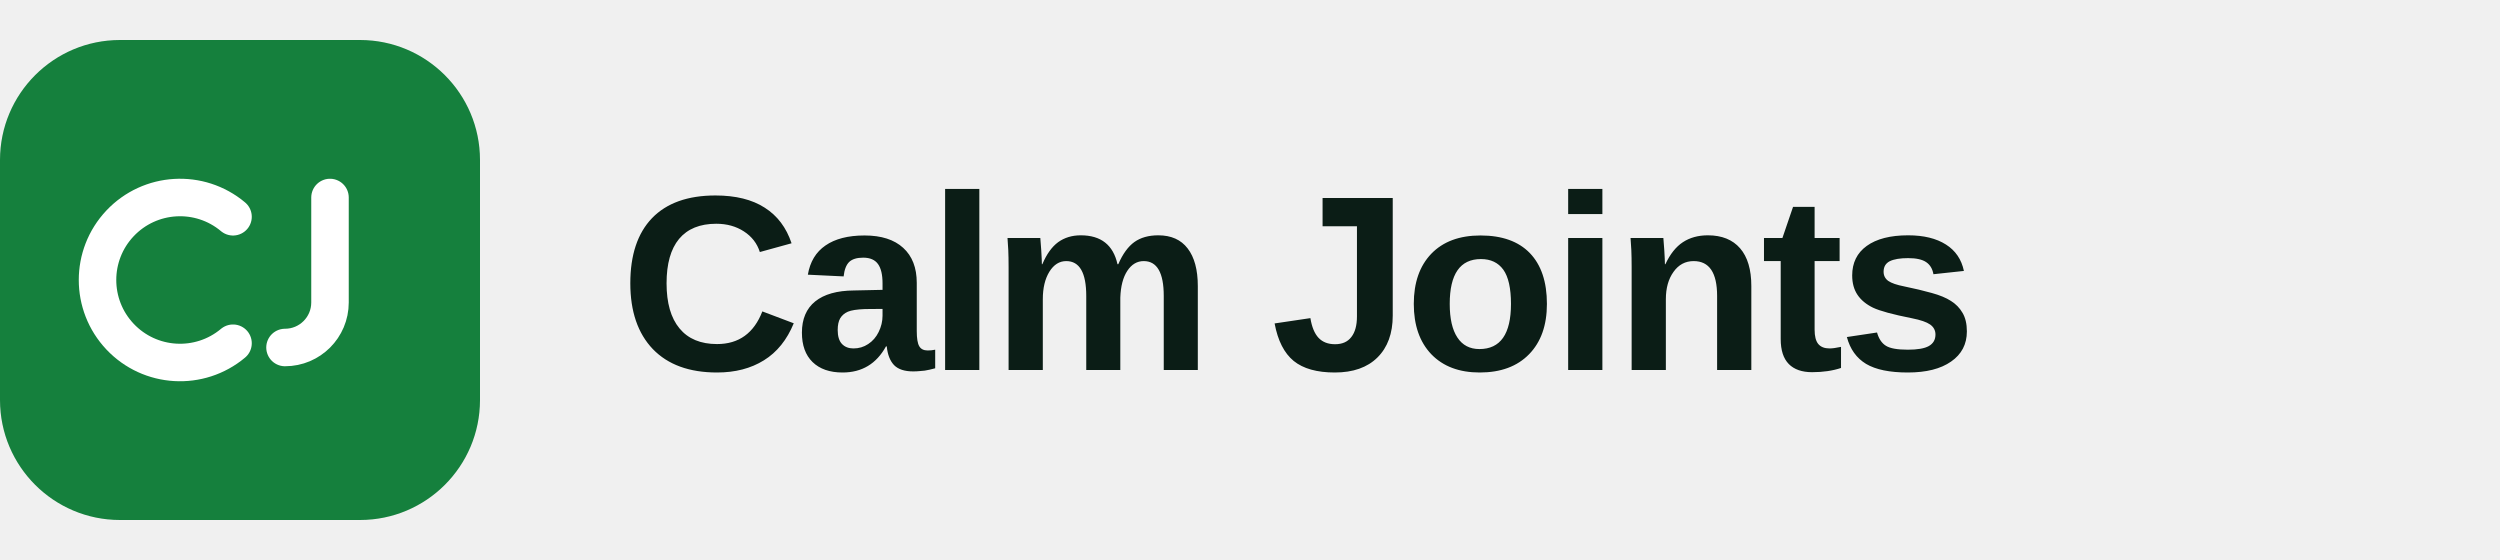
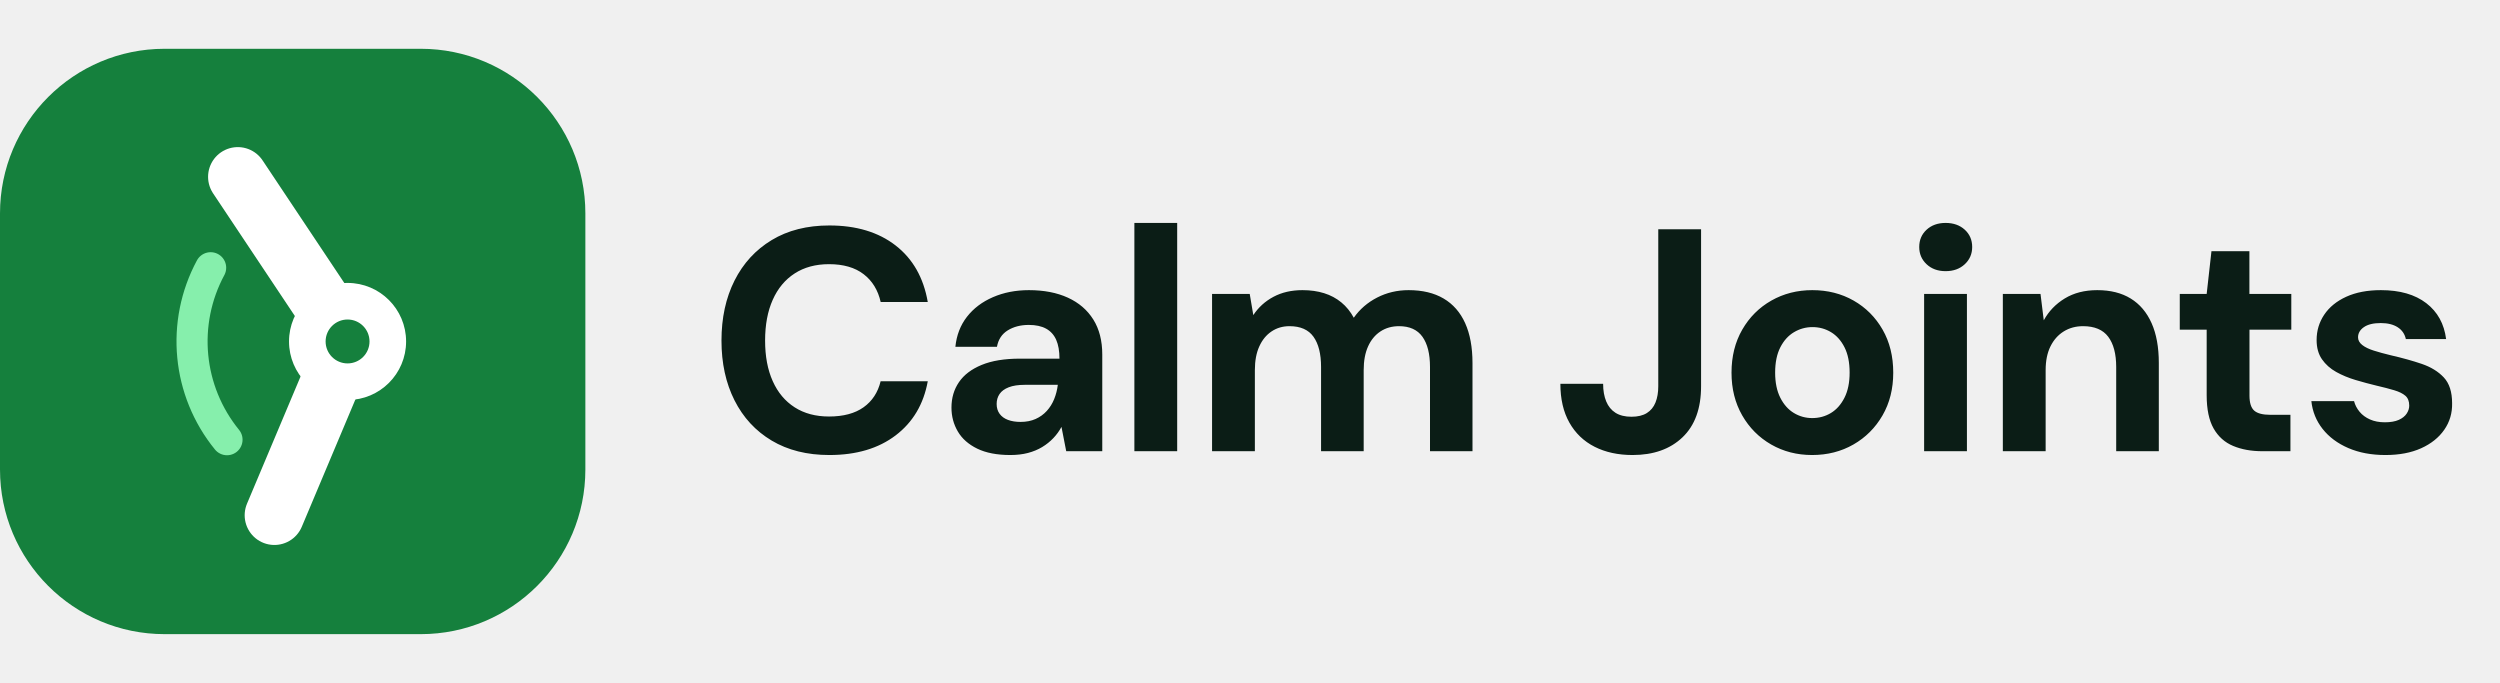
- <svg xmlns="http://www.w3.org/2000/svg" viewBox="0 0 250 56" fill="none" role="img" aria-label="Calm Joints">
+ <svg xmlns="http://www.w3.org/2000/svg" viewBox="0 0 205 56" fill="none" role="img" aria-label="Calm Joints">
  <g transform="translate(0 4) scale(.75)">
-     <rect width="64" height="64" rx="16" fill="#15803D" />
-     <path d="M31.07 23.57A11 11 0 1 0 31.07 40.43" stroke="#fff" stroke-width="5" stroke-linecap="round" />
-     <path d="M44 21V35A6 6 0 0 1 38 41" stroke="#fff" stroke-width="5" stroke-linecap="round" stroke-linejoin="round" />
+     <rect width="64" height="64" rx="18" fill="#15803D" />
+     <path d="M23.03 23.94A17 17 0 0 0 24.82 42.74" stroke="#86EFAC" stroke-width="3.4" stroke-linecap="round" fill="none" />
+     <path d="M26 14 38 32 30 51" stroke="#fff" stroke-width="6.5" stroke-linecap="round" stroke-linejoin="round" fill="none" />
+     <circle cx="38" cy="32" r="6.4" fill="#fff" />
+     <circle cx="38" cy="32" r="2.4" fill="#15803D" />
  </g>
-   <text x="62" y="37" fill="#0B1D16" font-family="'DM Sans', 'Helvetica Neue', Arial, sans-serif" font-size="25" font-weight="700" letter-spacing="-0.6">Calm Joints</text>
+   <path transform="translate(-6 0)" d="M74.007 37.312Q71.262 37.312 69.28 36.129Q67.298 34.946 66.229 32.827Q65.161 30.708 65.161 27.93Q65.161 25.138 66.229 23.011Q67.298 20.884 69.28 19.686Q71.262 18.488 74.007 18.488Q77.326 18.488 79.442 20.13Q81.558 21.772 82.077 24.766H78.216Q77.887 23.304 76.818 22.483Q75.75 21.662 73.981 21.662Q72.337 21.662 71.163 22.422Q69.989 23.181 69.364 24.584Q68.738 25.987 68.738 27.93Q68.738 29.859 69.364 31.254Q69.989 32.649 71.163 33.401Q72.337 34.154 73.981 34.154Q75.75 34.154 76.813 33.396Q77.876 32.639 78.211 31.265H82.077Q81.562 34.089 79.444 35.7Q77.326 37.312 74.007 37.312ZM88.85 37.312Q87.207 37.312 86.134 36.789Q85.06 36.266 84.54 35.379Q84.02 34.491 84.02 33.425Q84.02 32.237 84.634 31.337Q85.248 30.437 86.496 29.923Q87.744 29.409 89.63 29.409H92.876Q92.876 28.472 92.607 27.864Q92.337 27.257 91.781 26.95Q91.225 26.644 90.358 26.644Q89.358 26.644 88.635 27.09Q87.913 27.537 87.75 28.439H84.341Q84.485 27.015 85.289 25.979Q86.094 24.943 87.42 24.368Q88.747 23.792 90.373 23.792Q92.218 23.792 93.567 24.409Q94.917 25.027 95.652 26.202Q96.386 27.377 96.386 29.07V37.0H93.43L93.041 35.006Q92.77 35.511 92.372 35.928Q91.975 36.346 91.457 36.659Q90.94 36.972 90.293 37.142Q89.646 37.312 88.85 37.312ZM89.687 34.597Q90.383 34.597 90.918 34.357Q91.453 34.118 91.836 33.697Q92.219 33.276 92.441 32.728Q92.663 32.179 92.739 31.567V31.556H90.031Q89.23 31.556 88.717 31.756Q88.203 31.956 87.964 32.308Q87.725 32.661 87.725 33.123Q87.725 33.601 87.968 33.933Q88.21 34.265 88.652 34.431Q89.093 34.597 89.687 34.597ZM99.019 37.0V18.28H102.529V37.0ZM105.389 37.0V24.104H108.478L108.771 25.839Q109.395 24.89 110.42 24.341Q111.445 23.792 112.806 23.792Q113.783 23.792 114.58 24.042Q115.377 24.292 115.991 24.798Q116.605 25.304 117.01 26.055Q117.747 25.004 118.928 24.398Q120.109 23.792 121.507 23.792Q123.208 23.792 124.375 24.479Q125.542 25.166 126.143 26.499Q126.744 27.832 126.744 29.765V37.0H123.26V30.09Q123.26 28.484 122.641 27.615Q122.021 26.746 120.719 26.746Q119.851 26.746 119.196 27.178Q118.54 27.61 118.181 28.408Q117.822 29.206 117.822 30.348V37.0H114.327V30.09Q114.327 28.484 113.707 27.615Q113.087 26.746 111.737 26.746Q110.909 26.746 110.266 27.178Q109.622 27.609 109.261 28.408Q108.899 29.206 108.899 30.348V37.0ZM139.869 37.312Q138.094 37.312 136.758 36.635Q135.423 35.957 134.687 34.65Q133.951 33.343 133.951 31.472H137.456Q137.456 32.306 137.709 32.917Q137.963 33.529 138.473 33.851Q138.984 34.173 139.782 34.173Q140.554 34.173 141.038 33.872Q141.523 33.57 141.75 33.007Q141.978 32.445 141.978 31.672V18.8H145.488V31.672Q145.488 34.405 143.966 35.859Q142.444 37.312 139.869 37.312ZM154.594 37.312Q152.739 37.312 151.237 36.45Q149.735 35.587 148.86 34.061Q147.984 32.534 147.984 30.562Q147.984 28.559 148.865 27.03Q149.746 25.502 151.252 24.647Q152.757 23.792 154.612 23.792Q156.492 23.792 157.994 24.647Q159.495 25.502 160.371 27.026Q161.246 28.55 161.246 30.559Q161.246 32.545 160.365 34.066Q159.485 35.587 157.979 36.45Q156.474 37.312 154.594 37.312ZM154.601 34.282Q155.448 34.282 156.136 33.865Q156.824 33.449 157.246 32.614Q157.669 31.78 157.669 30.551Q157.669 29.31 157.252 28.483Q156.834 27.655 156.146 27.239Q155.457 26.822 154.624 26.822Q153.808 26.822 153.108 27.239Q152.407 27.655 151.984 28.485Q151.562 29.315 151.562 30.556Q151.562 31.777 151.984 32.613Q152.407 33.449 153.097 33.865Q153.787 34.282 154.601 34.282ZM163.778 37.0V24.104H167.288V37.0ZM165.541 22.235Q164.586 22.235 163.982 21.668Q163.377 21.102 163.377 20.254Q163.377 19.391 163.982 18.835Q164.586 18.28 165.541 18.28Q166.5 18.28 167.11 18.835Q167.719 19.391 167.719 20.254Q167.719 21.102 167.11 21.668Q166.5 22.235 165.541 22.235ZM170.233 37.0V24.104H173.322L173.589 26.266Q174.198 25.15 175.314 24.471Q176.431 23.792 177.974 23.792Q179.6 23.792 180.718 24.479Q181.836 25.166 182.429 26.496Q183.023 27.826 183.023 29.765V37.0H179.528V30.09Q179.528 28.485 178.876 27.615Q178.223 26.746 176.809 26.746Q175.92 26.746 175.224 27.178Q174.529 27.609 174.136 28.408Q173.743 29.206 173.743 30.348V37.0ZM191.52 37.0Q190.152 37.0 189.119 36.567Q188.085 36.135 187.516 35.134Q186.947 34.134 186.947 32.408V27.032H184.741V24.104H186.947L187.339 20.599H190.451V24.104H193.887V27.032H190.457V32.438Q190.457 33.325 190.844 33.67Q191.231 34.015 192.175 34.015H193.816V37.0ZM201.6 37.312Q199.883 37.312 198.562 36.741Q197.241 36.17 196.454 35.172Q195.668 34.174 195.531 32.894H199.032Q199.158 33.372 199.488 33.768Q199.818 34.165 200.342 34.396Q200.867 34.628 201.55 34.628Q202.257 34.628 202.697 34.431Q203.138 34.234 203.347 33.916Q203.557 33.599 203.557 33.261Q203.557 32.725 203.241 32.452Q202.925 32.178 202.319 31.998Q201.713 31.817 200.882 31.624Q200.041 31.423 199.166 31.163Q198.292 30.903 197.568 30.5Q196.844 30.097 196.403 29.463Q195.962 28.829 195.962 27.884Q195.962 26.735 196.587 25.803Q197.212 24.871 198.395 24.332Q199.577 23.792 201.236 23.792Q203.564 23.792 204.954 24.859Q206.343 25.927 206.581 27.805H203.28Q203.146 27.183 202.614 26.837Q202.082 26.491 201.225 26.491Q200.319 26.491 199.84 26.825Q199.36 27.159 199.36 27.661Q199.36 28.017 199.702 28.288Q200.043 28.558 200.648 28.749Q201.253 28.941 202.052 29.134Q203.457 29.455 204.584 29.839Q205.711 30.224 206.392 30.95Q207.073 31.675 207.073 33.064Q207.099 34.28 206.428 35.243Q205.756 36.207 204.529 36.759Q203.302 37.312 201.6 37.312Z" fill="#0B1D16" />
</svg>
